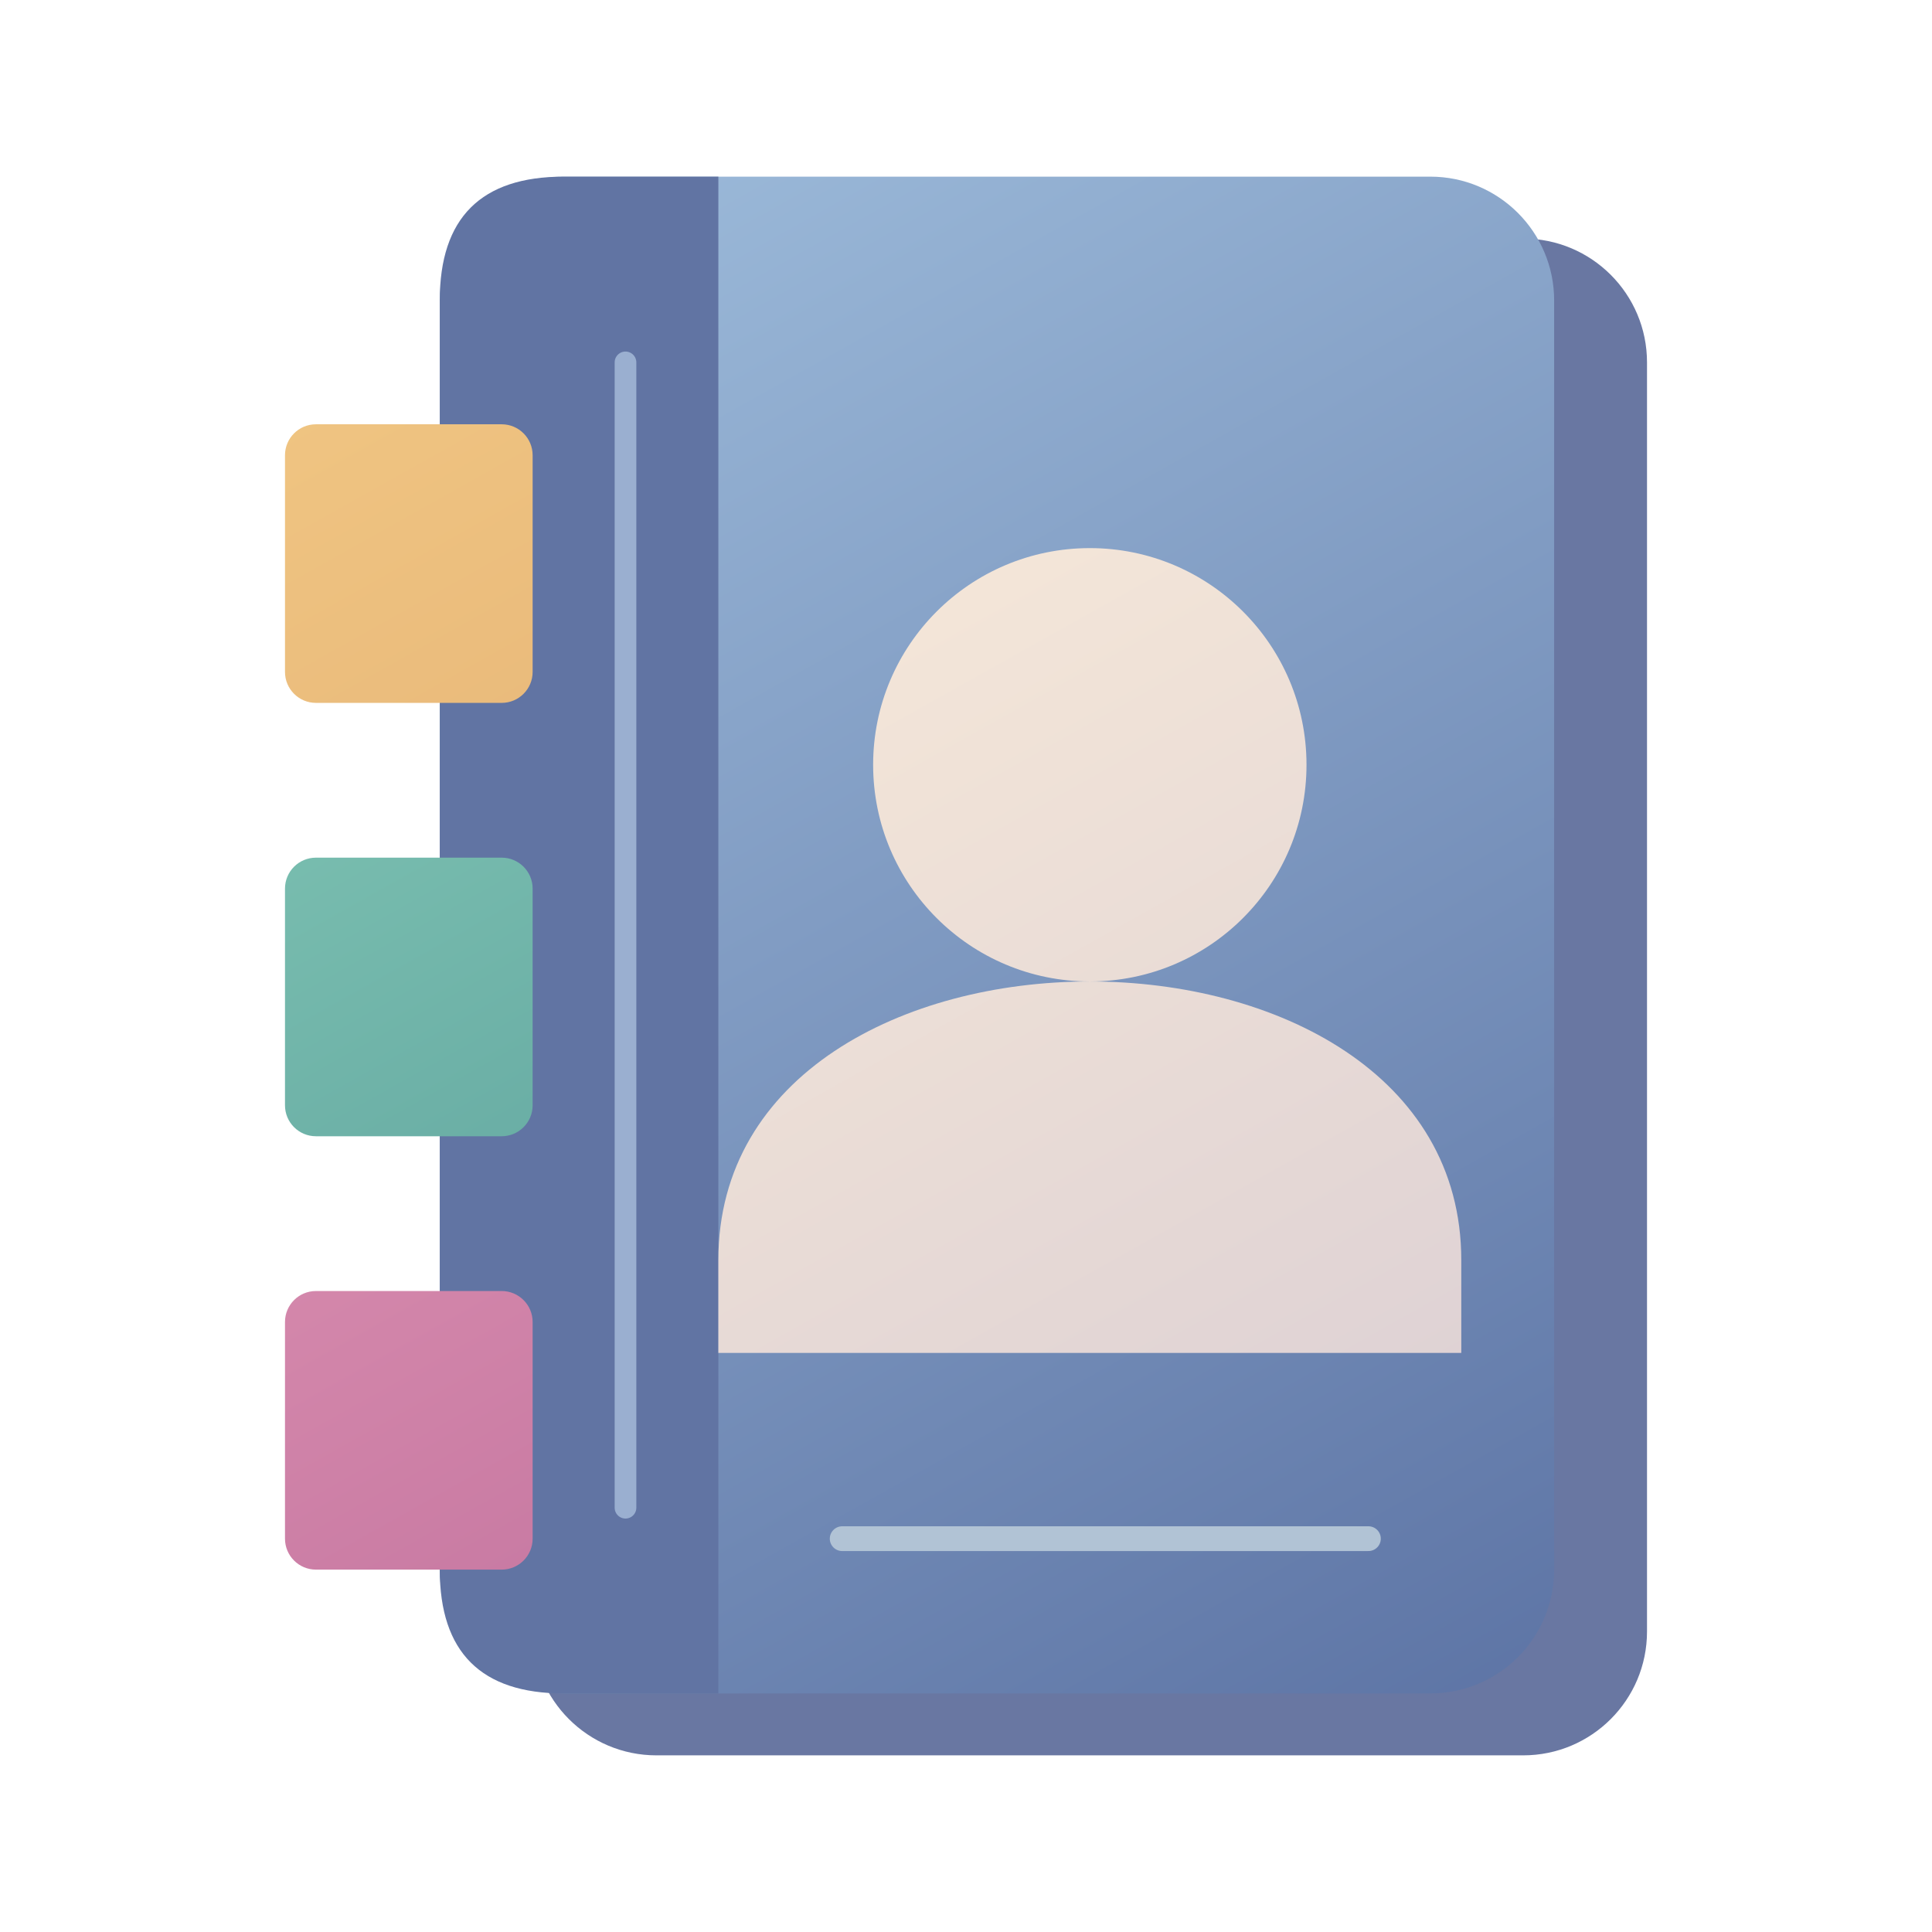
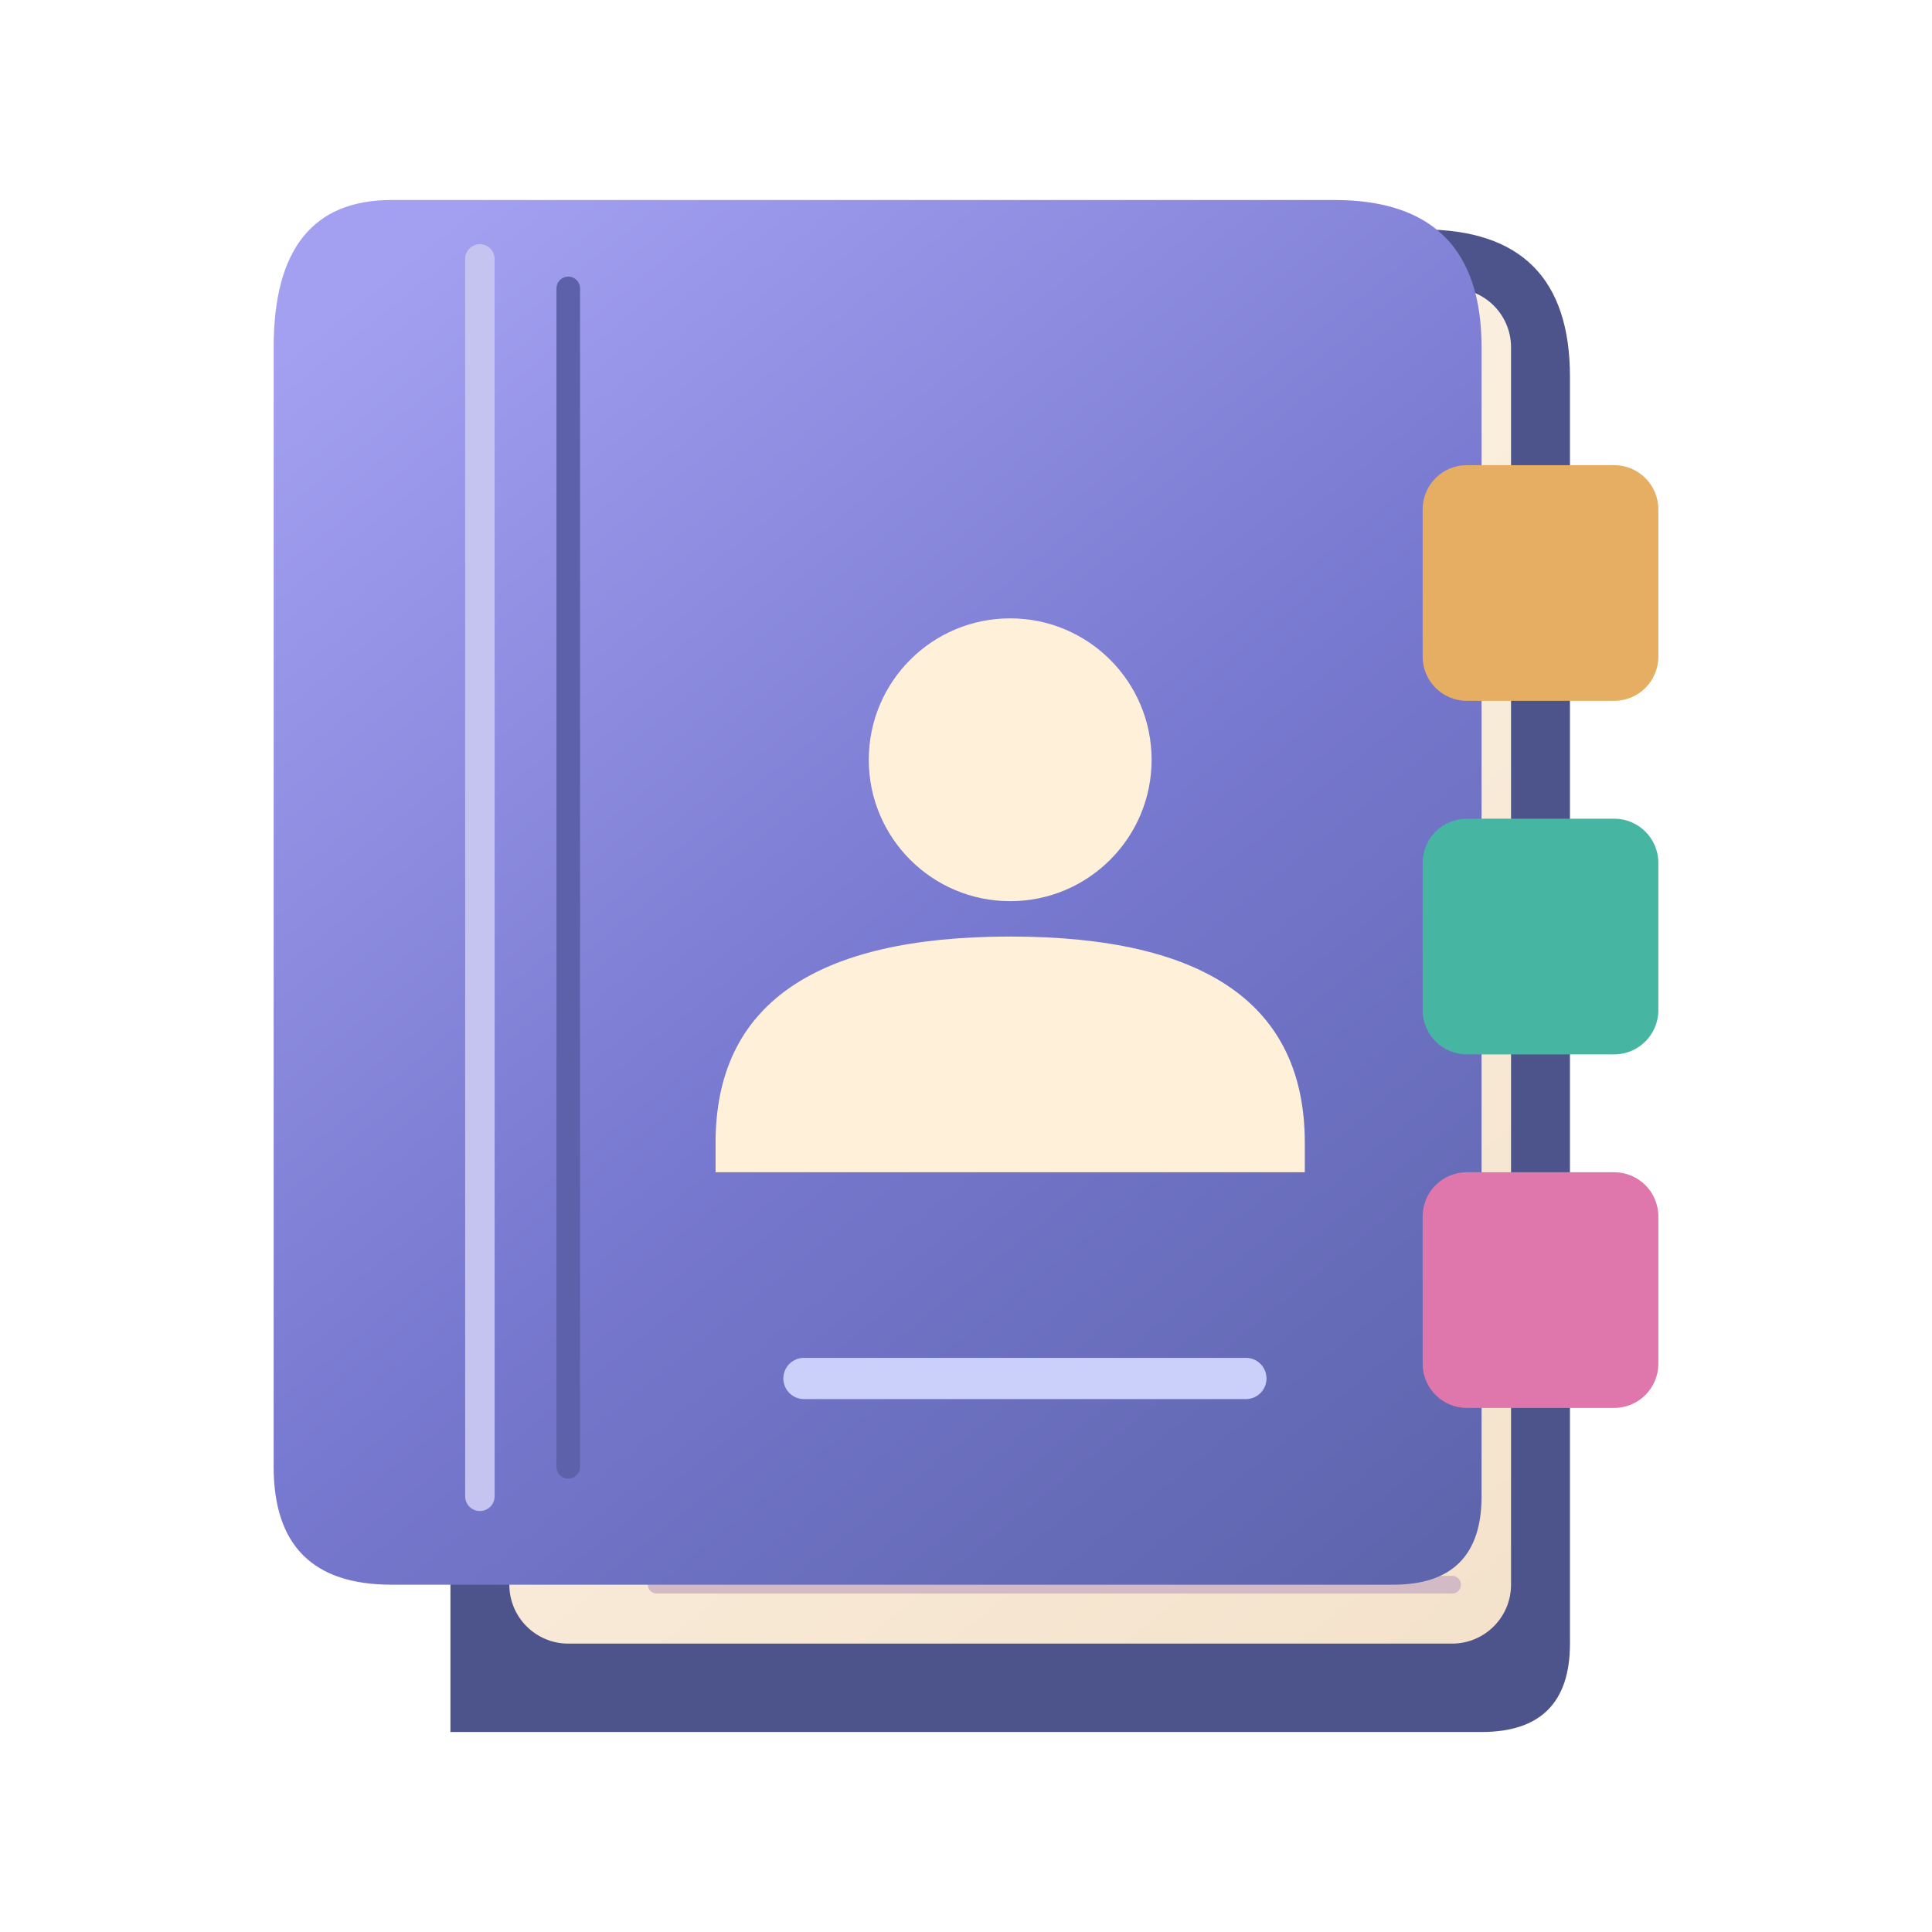
<svg xmlns="http://www.w3.org/2000/svg" width="64" height="64" viewBox="0 0 64 64">
-   <g id="frameless-artwork" transform="translate(2.262725 -0.300833) scale(1.025423)">
+   <g id="frameless-artwork" transform="translate(2.233539 0.769615) scale(0.97595)">
    <defs>
-       <linearGradient id="enamel" x1="0" y1="0" x2=".6" y2="1">
-         <stop stop-color="#f4c8d7" />
-         <stop offset=".4" stop-color="#e88bb6" />
-         <stop offset="1" stop-color="#b94e87" />
+       <linearGradient id="cover" gradientUnits="userSpaceOnUse" x1="10" y1="9" x2="48" y2="56">
+         <stop offset="0.000" stop-color="#a3a0f1" />
+         <stop offset="0.500" stop-color="#7778cf" />
+         <stop offset="1.000" stop-color="#5a62a7" />
      </linearGradient>
-       <linearGradient id="ink" x1="0" y1="0" x2="1" y2="1">
-         <stop stop-color="#f4c8d7" />
-         <stop offset=".6" stop-color="#e56ea1" />
-         <stop offset="1" stop-color="#b39bd9" />
-       </linearGradient>
-       <linearGradient id="gem" x1="0" y1="0" x2="1" y2="1">
-         <stop stop-color="#d9c3f2" />
-         <stop offset=".5" stop-color="#9272ba" />
-         <stop offset="1" stop-color="#71385f" />
-       </linearGradient>
-     </defs>
-     <g stroke-linecap="round" stroke-linejoin="round" />
-     <defs>
-       <linearGradient id="s-paper" gradientUnits="userSpaceOnUse" x1="15" y1="8" x2="43" y2="58">
-         <stop stop-color="#fff0da" />
-         <stop offset="1" stop-color="#d7cbd3" />
-       </linearGradient>
-       <linearGradient id="s-jade" gradientUnits="userSpaceOnUse" x1="15" y1="8" x2="43" y2="58">
-         <stop stop-color="#88cdb9" />
-         <stop offset="1" stop-color="#44878c" />
-       </linearGradient>
-       <linearGradient id="s-blue" gradientUnits="userSpaceOnUse" x1="15" y1="8" x2="43" y2="58">
-         <stop stop-color="#9ab8d8" />
-         <stop offset="1" stop-color="#5d74a5" />
-       </linearGradient>
-       <linearGradient id="s-violet" gradientUnits="userSpaceOnUse" x1="15" y1="8" x2="43" y2="58">
-         <stop stop-color="#b3a1d9" />
-         <stop offset="1" stop-color="#8274a9" />
-       </linearGradient>
-       <linearGradient id="s-rose" gradientUnits="userSpaceOnUse" x1="15" y1="8" x2="43" y2="58">
-         <stop stop-color="#eca2bc" />
-         <stop offset="1" stop-color="#b66696" />
-       </linearGradient>
-       <linearGradient id="s-copper" gradientUnits="userSpaceOnUse" x1="15" y1="8" x2="43" y2="58">
-         <stop stop-color="#f0c582" />
-         <stop offset="1" stop-color="#d59965" />
-       </linearGradient>
-       <linearGradient id="s-steel" gradientUnits="userSpaceOnUse" x1="15" y1="8" x2="43" y2="58">
-         <stop stop-color="#cbd9d9" />
-         <stop offset="1" stop-color="#8298b0" />
-       </linearGradient>
-       <linearGradient id="s-coral" gradientUnits="userSpaceOnUse" x1="15" y1="8" x2="43" y2="58">
-         <stop stop-color="#ef9b83" />
-         <stop offset="1" stop-color="#cc697c" />
-       </linearGradient>
-       <linearGradient id="screen-glass" gradientUnits="userSpaceOnUse" x1="32" y1="10" x2="32" y2="45">
-         <stop stop-color="#42516c" />
-         <stop offset="1" stop-color="#29283e" />
-       </linearGradient>
-       <linearGradient id="rubber-handle" gradientUnits="userSpaceOnUse" x1="32" y1="8" x2="32" y2="24">
-         <stop stop-color="#ee9c91" />
-         <stop offset=".45" stop-color="#e87f8d" />
-         <stop offset="1" stop-color="#b85c7b" />
+       <linearGradient id="pages" gradientUnits="userSpaceOnUse" x1="10" y1="8" x2="48" y2="56">
+         <stop offset="0.000" stop-color="#fff8ec" />
+         <stop offset="1.000" stop-color="#f4e2cb" />
      </linearGradient>
    </defs>
    <g data-material="authored" stroke-linecap="round" stroke-linejoin="round">
-       <rect x="15" y="8" width="36" height="49" rx="4" fill="#6977a2" />
-       <rect x="12" y="6" width="36" height="49" rx="4" fill="url(#s-blue)" />
-       <path d="M16 6H21V55H16Q12 55 12 51V10Q12 6 16 6Z" fill="#6174a3" />
-       <rect x="7" y="14" width="8" height="9" rx="1" fill="url(#s-copper)" />
-       <rect x="7" y="28" width="8" height="9" rx="1" fill="url(#s-jade)" />
-       <rect x="7" y="42" width="8" height="9" rx="1" fill="url(#s-rose)" />
-       <circle cx="33" cy="25" r="7" fill="url(#s-paper)" />
-       <path d="M21 44V41C21 29 45 29 45 41V44Z" fill="url(#s-paper)" />
-       <path d="M18 12V49" fill="none" stroke="#9aafd0" stroke-width="0.7" />
-       <path d="M25 50H42" fill="none" stroke="#b1c3d5" stroke-width="0.8" />
+       <path d="M13 7h33q5 0 5 5v43q0 3-3 3H13Z" fill="#4c548b" />
+       <rect x="15" y="9" width="34" height="46" rx="2" fill="url(#pages)" />
+       <path d="M20 51h27m-27 2h27" stroke="#d2bbc5" stroke-width=".6" />
+       <path d="M11 6h32q5 0 5 5v39q0 3-3 3H11q-4 0-4-4V11q0-5 4-5Z" fill="url(#cover)" />
+       <path d="M14 8v42" stroke="#c5c3f0" stroke-width="1" />
+       <path d="M17 9v40" stroke="#5c61a9" stroke-width=".8" />
+       <rect x="46" y="15" width="8" height="8" rx="1.5" fill="#e6ae62" />
+       <rect x="46" y="27" width="8" height="8" rx="1.5" fill="#46b6a2" />
+       <rect x="46" y="39" width="8" height="8" rx="1.5" fill="#df77ac" />
+       <circle cx="32" cy="25" r="4.8" fill="#fff0da" />
+       <path d="M22 38q0-7 10-7t10 7v1H22Z" fill="#fff0da" />
+       <path d="M25 46h15" stroke="#cbd0fa" stroke-width="1.4" />
    </g>
  </g>
</svg>
